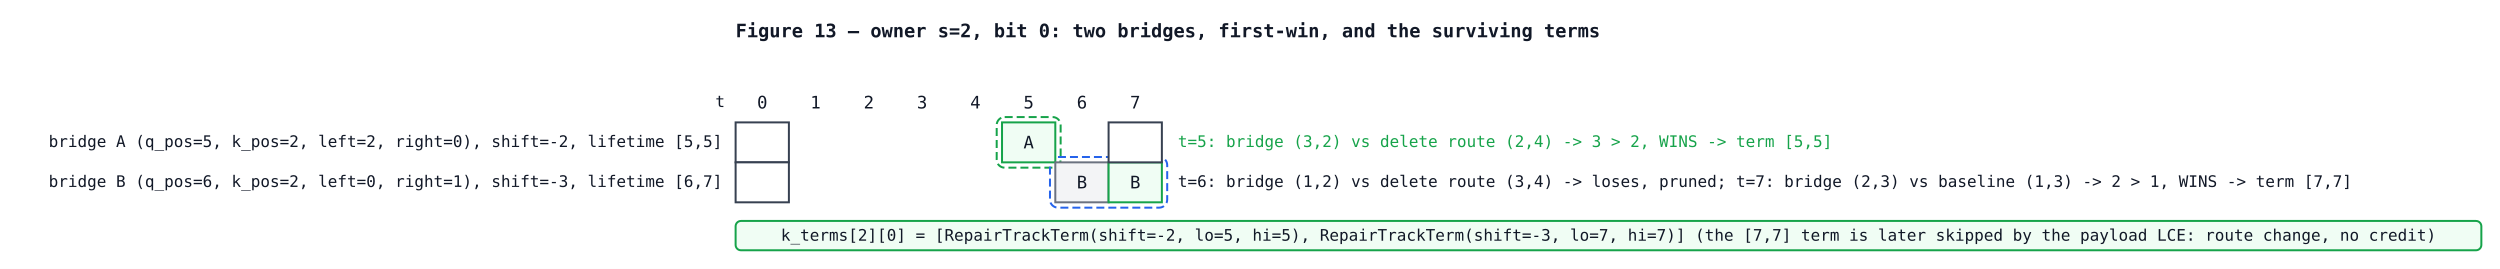
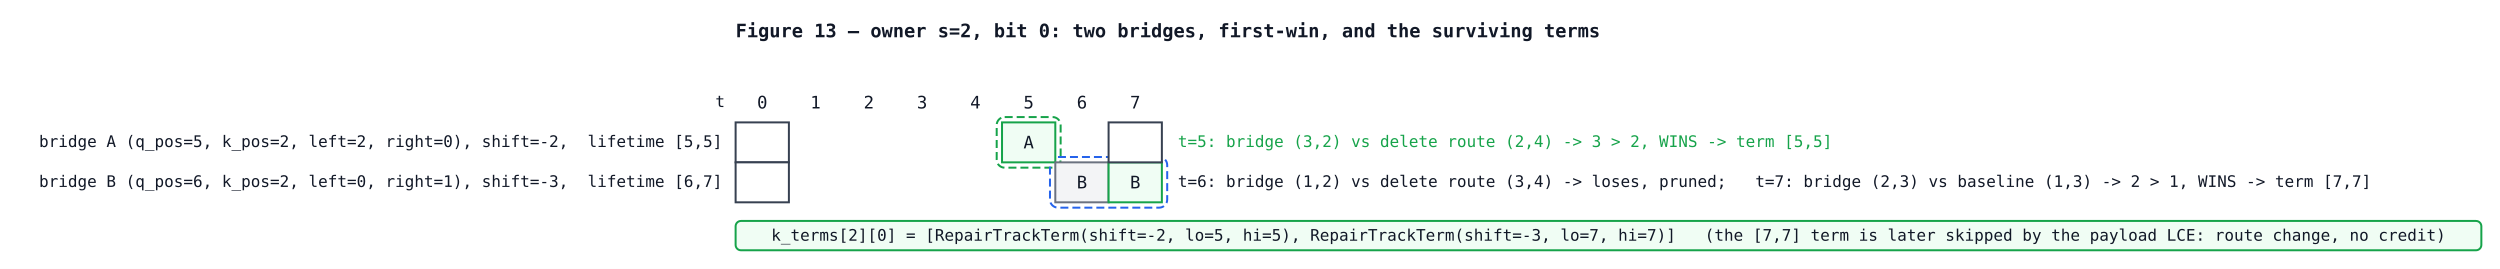
- <svg xmlns="http://www.w3.org/2000/svg" width="1876.8" height="201.88" viewBox="0 0 1876.8 201.88" role="img" aria-label="Figure 13 — owner s=2, bit 0: two bridges, first-win, and the surviving terms">
+ <svg xmlns="http://www.w3.org/2000/svg" xml:space="preserve" width="1876.8" height="201.88" viewBox="0 0 1876.8 201.88" role="img" aria-label="Figure 13 — owner s=2, bit 0: two bridges, first-win, and the surviving terms">
  <defs>
    <marker id="arr-374151" viewBox="0 0 10 10" refX="9" refY="5" markerWidth="7" markerHeight="7" orient="auto-start-reverse">
      <path d="M 0 0 L 10 5 L 0 10 z" fill="#374151" />
    </marker>
  </defs>
  <rect x="0" y="0" width="1876.8" height="201.88" fill="#ffffff" />
  <rect x="748.24" y="87.88" width="48" height="38" rx="6" fill="none" stroke="#16a34a" stroke-width="1.5" stroke-dasharray="6,3" />
  <rect x="788.24" y="117.88" width="88" height="38" rx="6" fill="none" stroke="#2563eb" stroke-width="1.5" stroke-dasharray="6,3" />
  <text x="572.24" y="81.43" font-family="Consolas,Menlo,monospace" font-size="13" fill="#111827" text-anchor="middle">0</text>
  <text x="612.24" y="81.43" font-family="Consolas,Menlo,monospace" font-size="13" fill="#111827" text-anchor="middle">1</text>
  <text x="652.24" y="81.43" font-family="Consolas,Menlo,monospace" font-size="13" fill="#111827" text-anchor="middle">2</text>
  <text x="692.24" y="81.43" font-family="Consolas,Menlo,monospace" font-size="13" fill="#111827" text-anchor="middle">3</text>
  <text x="732.24" y="81.43" font-family="Consolas,Menlo,monospace" font-size="13" fill="#111827" text-anchor="middle">4</text>
  <text x="772.24" y="81.43" font-family="Consolas,Menlo,monospace" font-size="13" fill="#111827" text-anchor="middle">5</text>
  <text x="812.24" y="81.43" font-family="Consolas,Menlo,monospace" font-size="13" fill="#111827" text-anchor="middle">6</text>
  <text x="852.24" y="81.43" font-family="Consolas,Menlo,monospace" font-size="13" fill="#111827" text-anchor="middle">7</text>
  <rect x="752.24" y="91.88" width="40" height="30" fill="#f0fdf4" stroke="#16a34a" stroke-width="1.5" />
  <text x="772.24" y="111.43" font-family="Consolas,Menlo,monospace" font-size="13" fill="#111827" text-anchor="middle">A</text>
  <rect x="792.24" y="121.88" width="40" height="30" fill="#f3f4f6" stroke="#6b7280" stroke-width="1.5" />
  <text x="812.24" y="141.43" font-family="Consolas,Menlo,monospace" font-size="13" fill="#111827" text-anchor="middle">B</text>
  <rect x="832.24" y="121.88" width="40" height="30" fill="#f0fdf4" stroke="#16a34a" stroke-width="1.5" />
  <text x="852.24" y="141.43" font-family="Consolas,Menlo,monospace" font-size="13" fill="#111827" text-anchor="middle">B</text>
  <rect x="552.24" y="91.88" width="40" height="30" fill="#ffffff" stroke="#374151" stroke-width="1.5" />
  <rect x="552.24" y="121.88" width="40" height="30" fill="#ffffff" stroke="#374151" stroke-width="1.5" />
  <rect x="832.24" y="91.88" width="40" height="30" fill="#ffffff" stroke="#374151" stroke-width="1.5" />
  <rect x="552.24" y="165.88" width="1310.56" height="22" rx="4" fill="#f0fdf4" stroke="#16a34a" stroke-width="1.5" />
  <text x="1207.52" y="180.72" font-family="Consolas,Menlo,monospace" font-size="12" fill="#111827" text-anchor="middle">k_terms[2][0] = [RepairTrackTerm(shift=-2, lo=5, hi=5), RepairTrackTerm(shift=-3, lo=7, hi=7)]   (the [7,7] term is later skipped by the payload LCE: route change, no credit)</text>
  <text x="552.24" y="28" font-family="Consolas,Menlo,monospace" font-size="14" fill="#111827" text-anchor="start" font-weight="bold">Figure 13 — owner s=2, bit 0: two bridges, first-win, and the surviving terms</text>
  <text x="544.24" y="80.36" font-family="Consolas,Menlo,monospace" font-size="12" fill="#111827" text-anchor="end">t</text>
  <text x="542.24" y="110.36" font-family="Consolas,Menlo,monospace" font-size="12" fill="#111827" text-anchor="end">bridge A (q_pos=5, k_pos=2, left=2, right=0), shift=-2,  lifetime [5,5]</text>
  <text x="542.24" y="140.36" font-family="Consolas,Menlo,monospace" font-size="12" fill="#111827" text-anchor="end">bridge B (q_pos=6, k_pos=2, left=0, right=1), shift=-3,  lifetime [6,7]</text>
  <text x="884.24" y="110.36" font-family="Consolas,Menlo,monospace" font-size="12" fill="#16a34a" text-anchor="start">t=5: bridge (3,2) vs delete route (2,4) -&gt; 3 &gt; 2, WINS -&gt; term [5,5]</text>
  <text x="884.24" y="140.36" font-family="Consolas,Menlo,monospace" font-size="12" fill="#111827" text-anchor="start">t=6: bridge (1,2) vs delete route (3,4) -&gt; loses, pruned;   t=7: bridge (2,3) vs baseline (1,3) -&gt; 2 &gt; 1, WINS -&gt; term [7,7]</text>
</svg>
